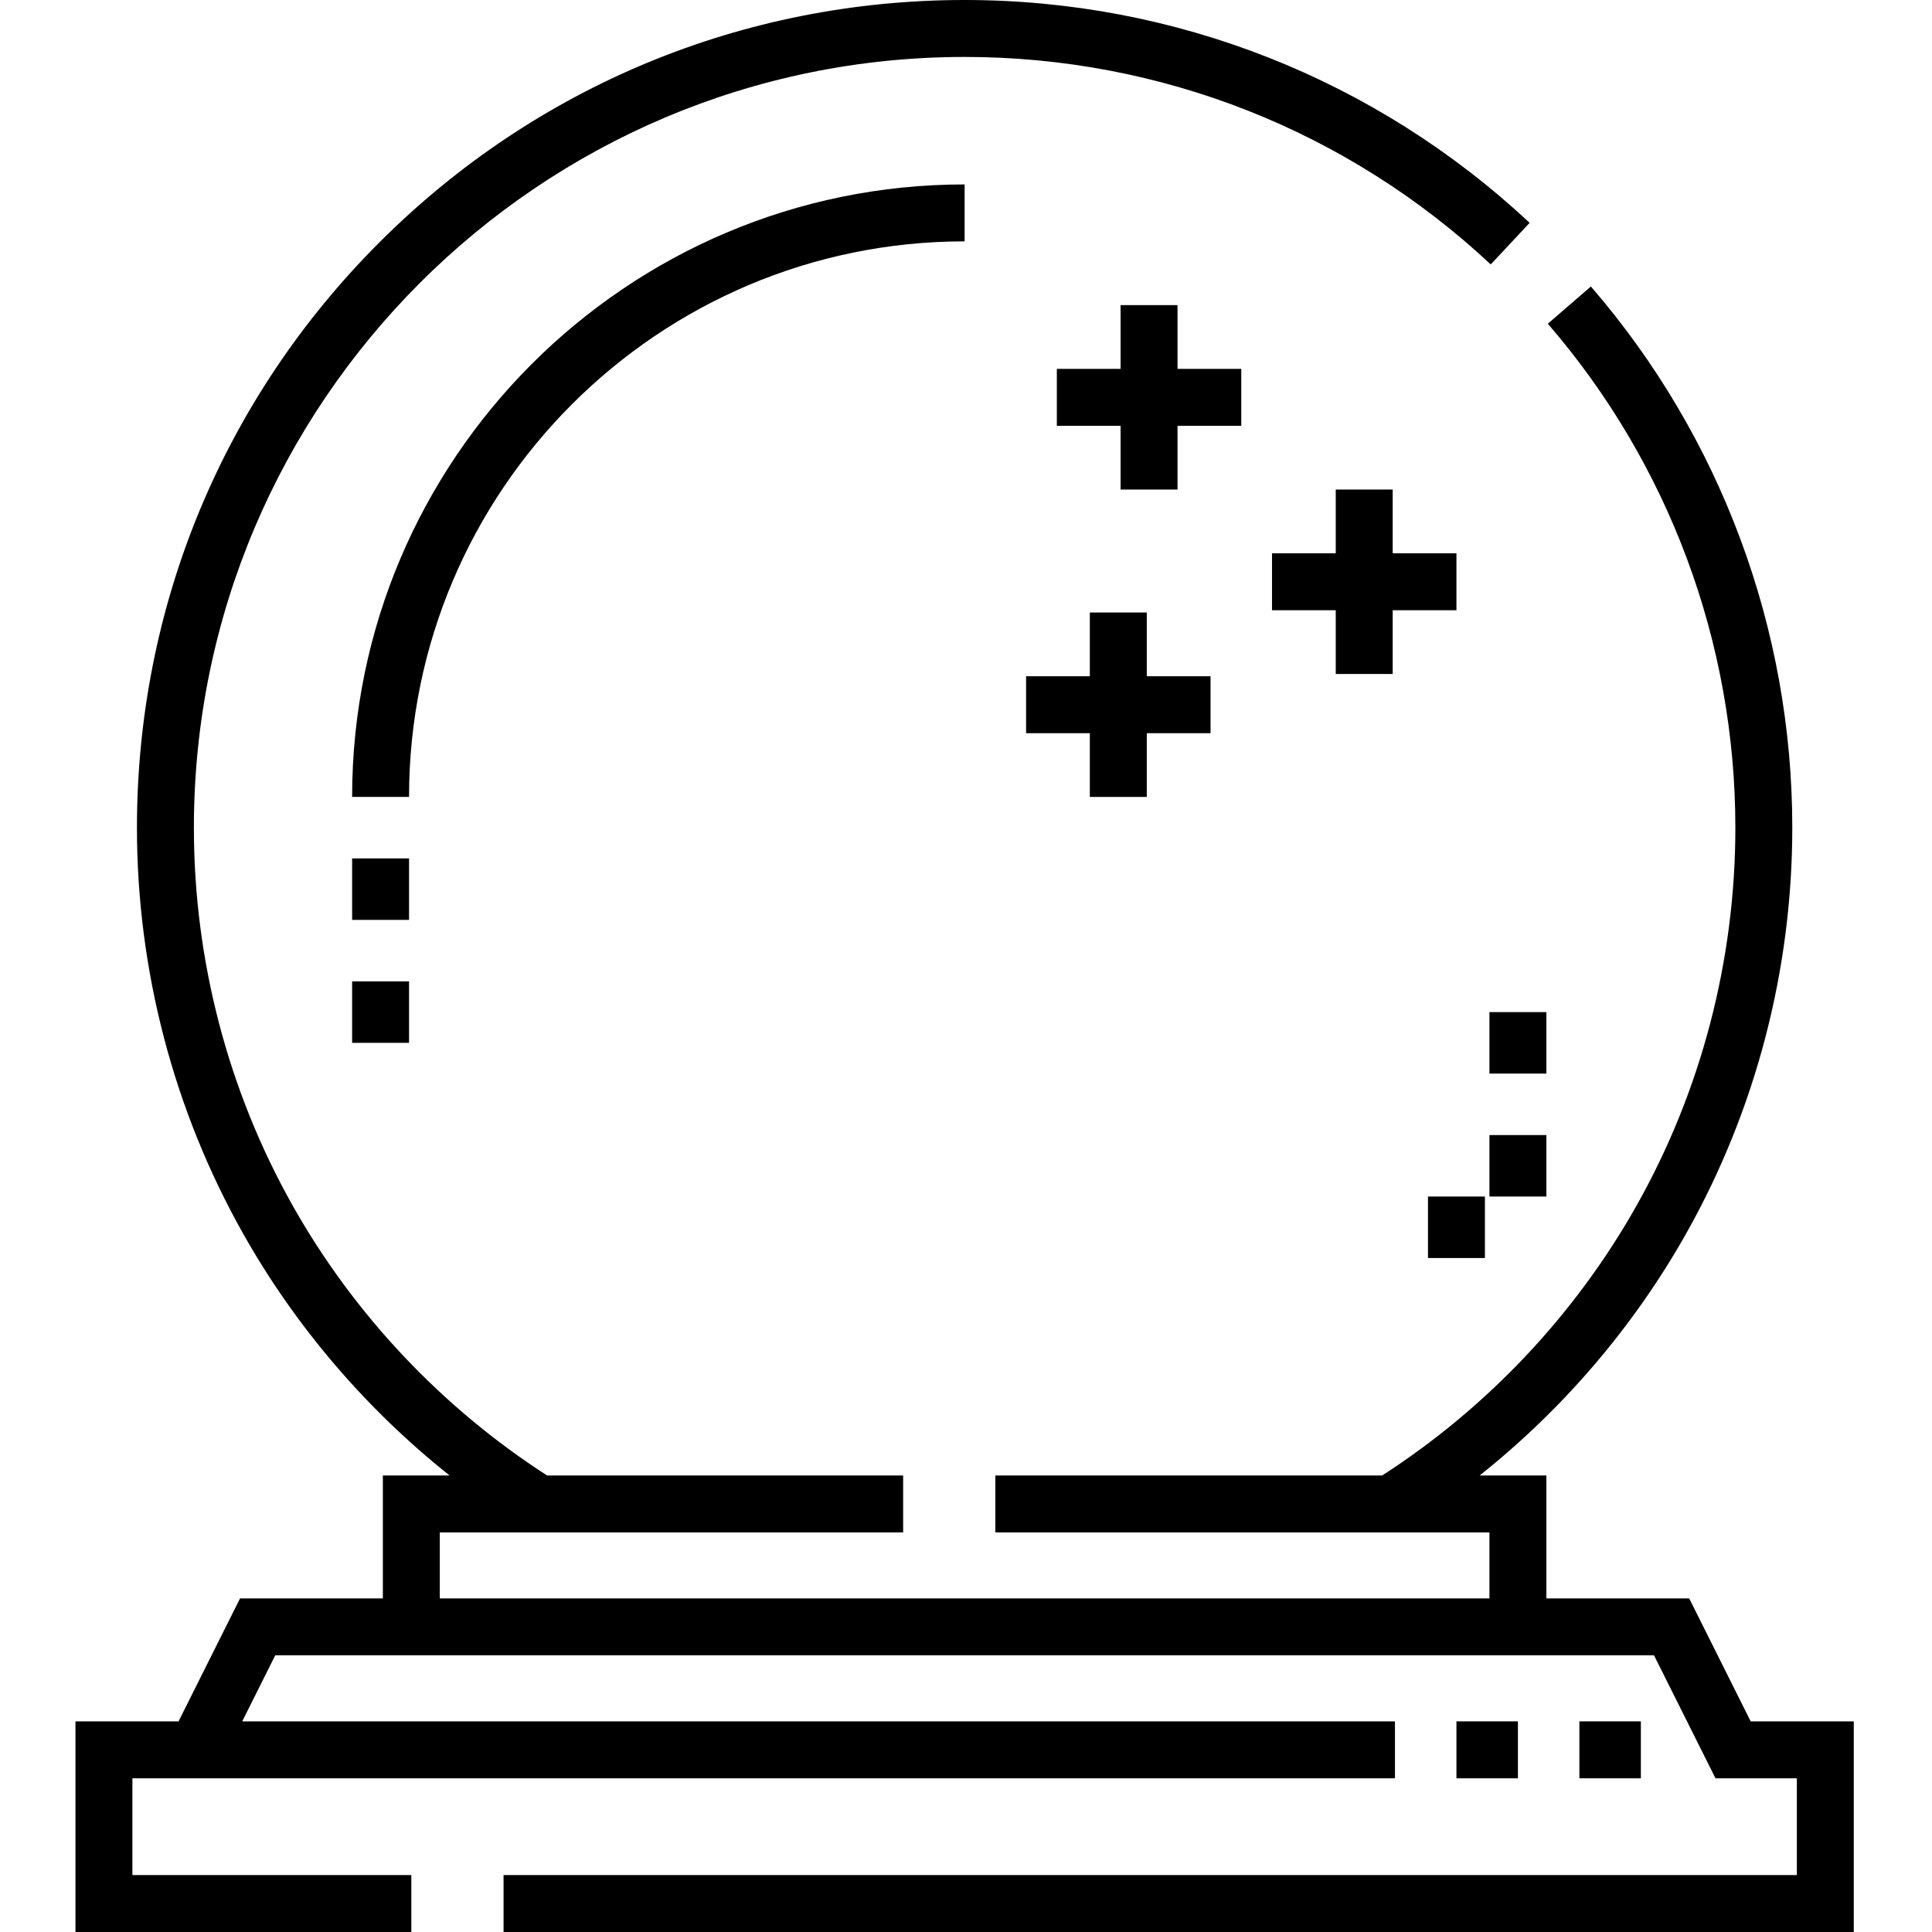
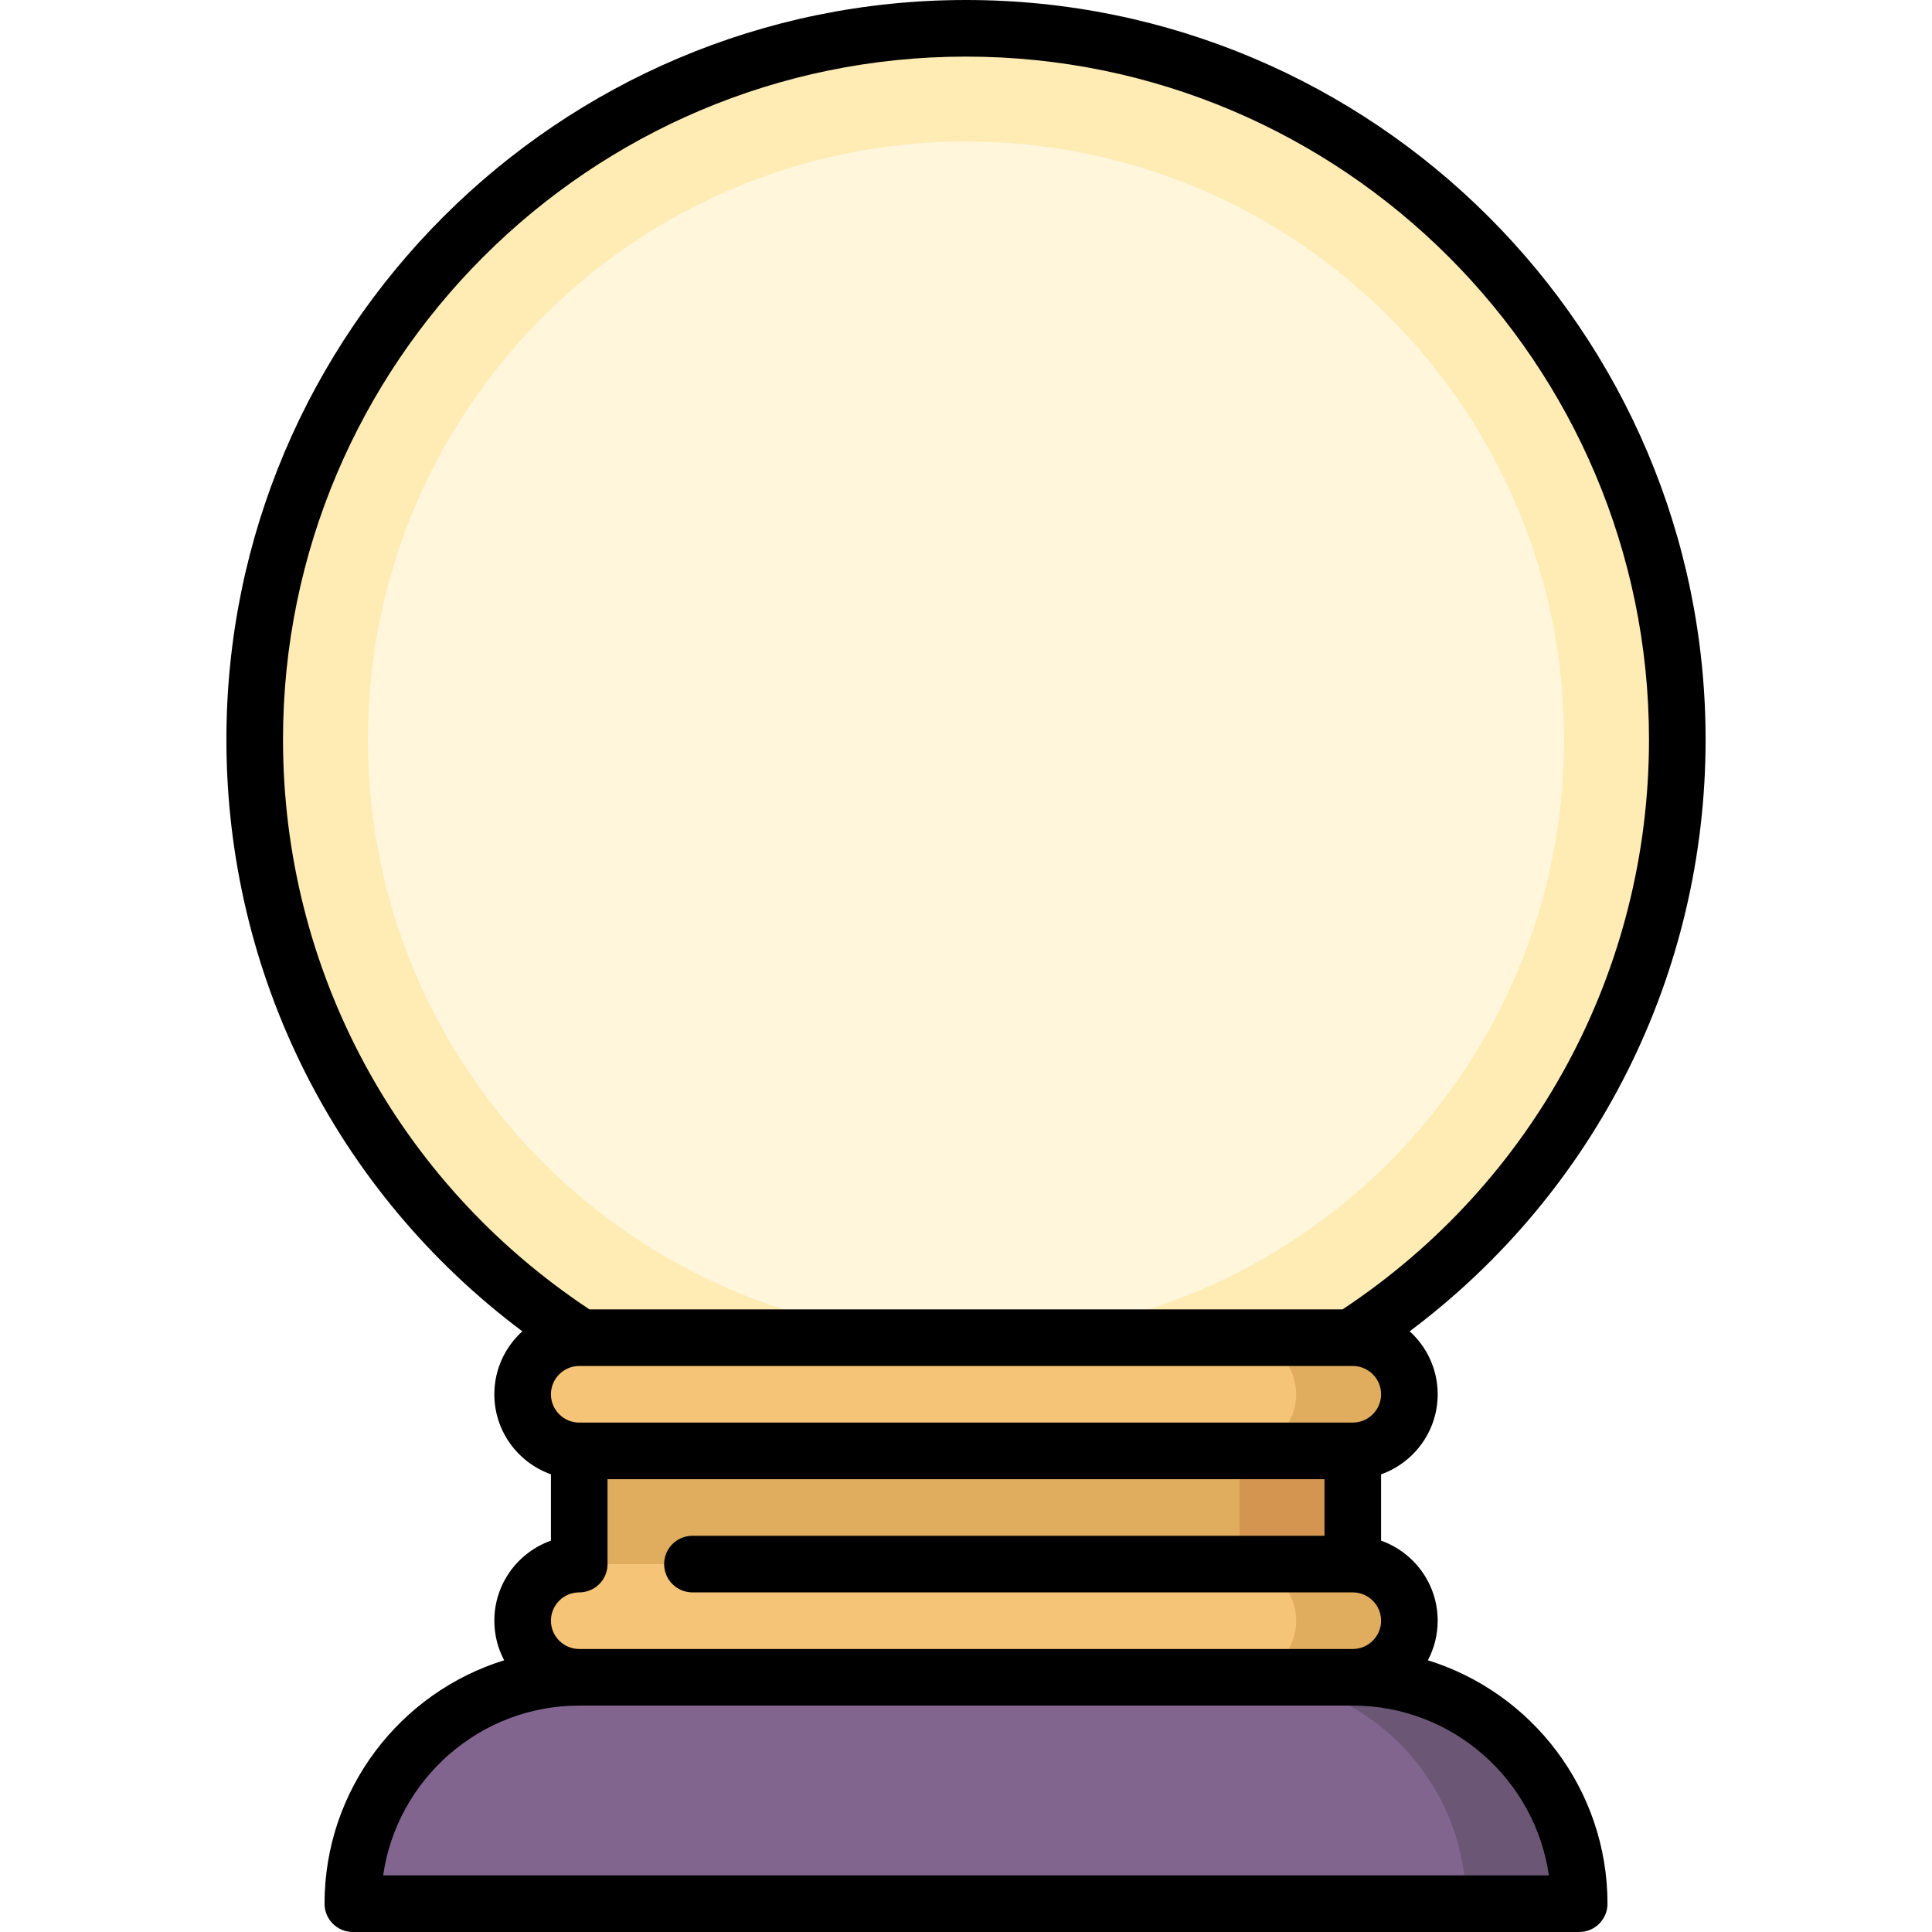
- <svg xmlns="http://www.w3.org/2000/svg" height="512pt" viewBox="-20 0 512 512" width="512pt">
-   <path d="m398.555 456.18h16.293v15.09h-16.293zm0 0" />
-   <path d="m88.402 211.195h-15.086c0-89.504 72.816-162.32 162.32-162.32v15.09c-81.188 0-147.234 66.047-147.234 147.23zm0 0" />
-   <path d="m374.719 268.219h15.09v16.293h-15.09zm0 0" />
-   <path d="m292.055 80.859h-15.09v16.895h-16.891v15.086h16.891v16.895h15.09v-16.895h16.895v-15.086h-16.895zm0 0" />
-   <path d="m365.973 146.629h-16.895v-16.895h-15.09v16.895h-16.891v15.09h16.891v16.895h15.09v-16.895h16.895zm0 0" />
-   <path d="m443.949 456.18-16.293-32.582h-37.848v-32.586h-17.676c22.125-17.609 40.816-39.434 54.727-64.125 18.395-32.652 28.117-69.84 28.117-107.543 0-52.688-18.957-103.625-53.375-143.422l-11.414 9.871c32.051 37.059 49.703 84.484 49.703 133.551 0 35.117-9.051 69.742-26.176 100.141-16.273 28.887-39.562 53.566-67.414 71.527h-102.52v15.09h130.938v17.496h-278.168v-17.496h122.793v-15.09h-94.371c-27.852-17.961-51.141-42.641-67.418-71.527-17.121-30.398-26.172-65.023-26.172-100.141 0-112.629 91.625-204.254 204.254-204.254 51.965 0 101.484 19.527 139.426 54.988l10.305-11.023c-40.75-38.082-93.926-59.055-149.73-59.055-58.594 0-113.676 22.816-155.102 64.242-41.43 41.43-64.242 96.508-64.242 155.102 0 37.703 9.723 74.891 28.117 107.543 13.91 24.691 32.602 46.516 54.727 64.125h-17.676v32.586h-37.848l-16.293 32.582h-27.32v55.82h89.004v-15.09h-73.914v-25.641h334.59v-15.09h-305.488l8.746-17.496h365.395l16.293 32.586h21.559v25.641h-342.738v15.09h357.824v-55.82zm0 0" />
-   <path d="m365.973 456.18h16.293v15.09h-16.293zm0 0" />
-   <path d="m73.316 227.488h15.086v16.293h-15.086zm0 0" />
-   <path d="m73.316 260.074h15.086v16.289h-15.086zm0 0" />
-   <path d="m358.43 317.094h15.086v16.293h-15.086zm0 0" />
-   <path d="m374.719 300.805h15.09v16.289h-15.09zm0 0" />
-   <path d="m283.91 211.195v-16.891h16.895v-15.09h-16.895v-16.895h-15.09v16.895h-16.895v15.09h16.895v16.891zm0 0" />
+ <svg xmlns="http://www.w3.org/2000/svg" id="Capa_1" enable-background="new 0 0 512 512" height="512" viewBox="0 0 512 512" width="512">
+   <g>
+     <path d="m256 369.5h102.503v60h-102.503z" fill="#d49551" />
+     <path d="m153.503 369.5h175v60h-175z" fill="#e0ac5e" />
+     <circle cx="256" cy="196" fill="#ffecb5" r="188.5" />
+     <circle cx="256" cy="196" fill="#fff6db" r="158.5" />
+     <path d="m358.503 354.5h-30v30h30c8.284 0 15-6.716 15-15s-6.716-15-15-15z" fill="#e0ac5e" />
+     <path d="m343.503 369.5c0-8.284-6.716-15-15-15h-175c-8.284 0-15 6.716-15 15s6.716 15 15 15h175c8.284 0 15-6.716 15-15z" fill="#f5c476" />
+     <path d="m358.503 414.5h-30v30h30c8.284 0 15-6.716 15-15s-6.716-15-15-15z" fill="#e0ac5e" />
+     <path d="m343.503 429.5c0-8.284-6.716-15-15-15h-175c-8.284 0-15 6.716-15 15s6.716 15 15 15h175c8.284 0 15-6.716 15-15z" fill="#f5c476" />
+     <path d="m358.503 444.5h-30l60 60h30c0-33.137-26.863-60-60-60z" fill="#6b5675" />
+     <path d="m328.503 444.5h-175c-33.137 0-60 26.863-60 60h295c0-33.137-26.863-60-60-60z" fill="#81658f" />
+     <path d="m378.396 439.995c1.661-3.136 2.606-6.706 2.606-10.495 0-9.777-6.271-18.114-15-21.21v-17.58c8.729-3.096 15-11.432 15-21.21 0-6.613-2.869-12.568-7.426-16.688 49.346-36.971 78.424-94.604 78.424-156.812 0-108.075-87.925-196-196-196s-196 87.925-196 196c0 62.209 29.079 119.843 78.426 156.815-4.555 4.12-7.423 10.074-7.423 16.685 0 9.777 6.271 18.114 15 21.21v17.575c-8.73 3.095-15 11.437-15 21.215 0 3.789.945 7.359 2.606 10.495-27.54 8.511-47.606 34.207-47.606 64.505 0 4.142 3.357 7.5 7.5 7.5h325c4.143 0 7.5-3.358 7.5-7.5 0-30.298-20.067-55.994-47.607-64.505zm-19.893-62.995h-205c-4.136 0-7.5-3.364-7.5-7.5s3.364-7.5 7.5-7.5h205c4.136 0 7.5 3.364 7.5 7.5s-3.364 7.5-7.5 7.5zm-283.503-181c0-99.804 81.196-181 181-181s181 81.196 181 181c0 61.045-30.325 117.318-81.211 151h-199.578c-50.886-33.682-81.211-89.955-81.211-151zm71.003 233.5c0-4.136 3.364-7.5 7.5-7.5 4.143 0 7.5-3.358 7.5-7.5v-22.5h190v15h-167.5c-4.143 0-7.5 3.358-7.5 7.5s3.357 7.5 7.5 7.5h175c4.136 0 7.5 3.364 7.5 7.5s-3.364 7.5-7.5 7.5h-205c-4.136 0-7.5-3.364-7.5-7.5zm-44.466 67.5c3.65-25.409 25.563-45 51.966-45h205c26.402 0 48.315 19.591 51.966 45z" />
+   </g>
</svg>
